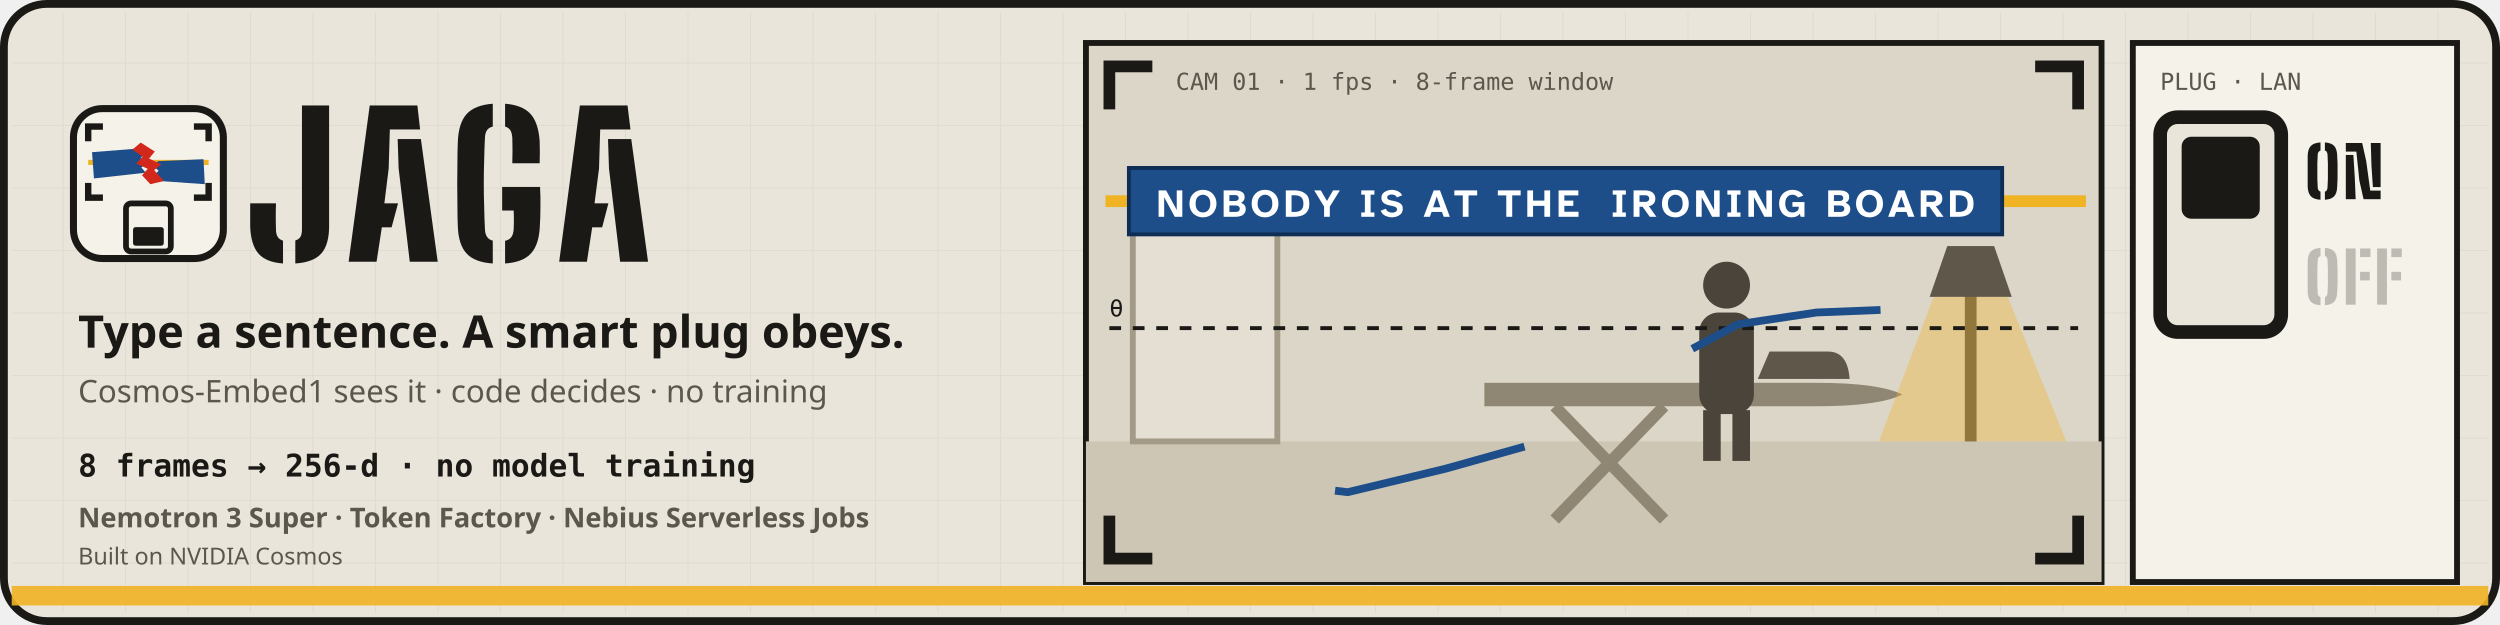
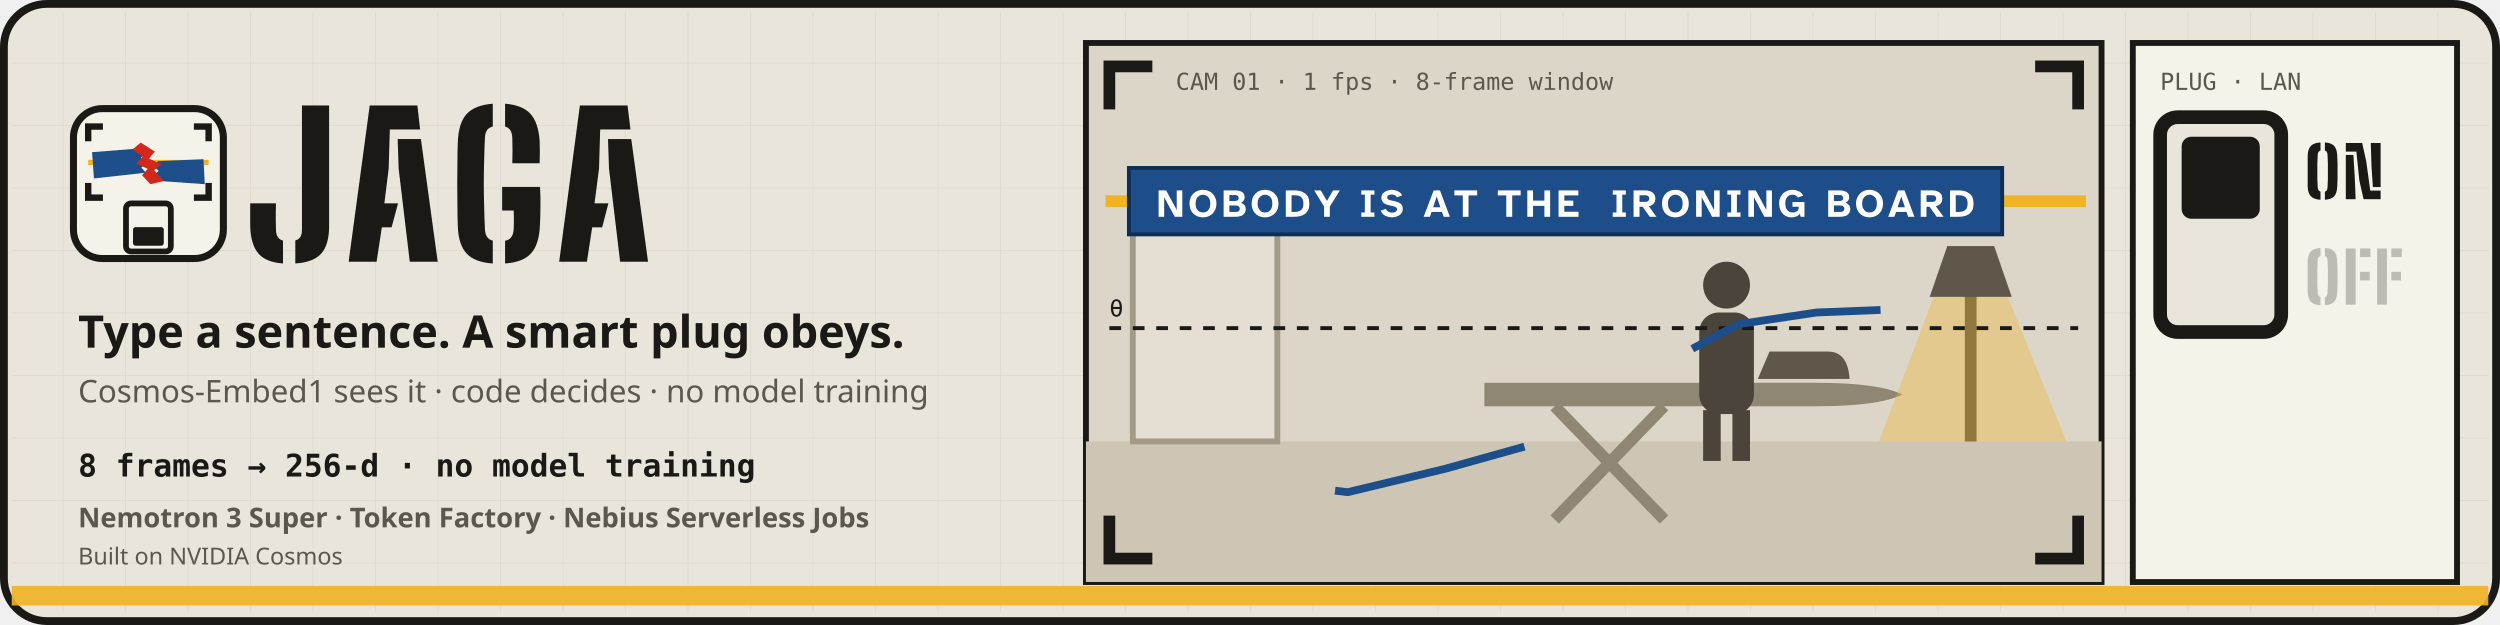
<svg xmlns="http://www.w3.org/2000/svg" viewBox="0 0 1280 320" width="1280" height="320" role="img" aria-label="jaga — A typed sentence stretched across a live camera snaps — and the plug beneath it clicks to OFF.">
  <style>
  @media (prefers-reduced-motion: reduce) { * { animation: none !important; } }
</style>
  <defs>
    <clipPath id="wmclip">
      <path transform="translate(126 134) scale(1.0)" d="M18.9-10.8L18.9 0.9Q10.2 0.3 6.3-4.2Q2.4-8.7 2.1-18.2Q2.1-20.9 2.1-24Q2.1-27.2 2.1-29.9L15.3-29.9Q15.2-27.9 15.2-25.5Q15.2-23.2 15.2-20.8Q15.2-18.4 15.3-16.5Q15.3-14.1 16.2-12.7Q17.1-11.3 18.9-10.8M25.2 0.9L25.2-10.9Q27-11.4 27.8-12.7Q28.6-14.1 28.6-16.5L28.6-80L42.5-80L42.5-18.2Q42.5-8.7 38.5-4.2Q34.5 0.3 25.2 0.9M66.8 0L52.5 0L63.3-80L87.7-80L89.1-67.7L73.6-67.7L73-47.7L70.8-29.9L77.8-29.9L74.5-17.6L69.5-17.6L66.8 0M98.1 0L83.8 0L78.1-47.7L77.6-62.8L89.5-62.8M126.3-10.8L126.3 0.9Q117 0.3 112.9-4.2Q108.7-8.7 108.4-18.2Q108.2-22.8 108.2-28.4Q108.1-34 108.1-39.8Q108.1-45.7 108.2-51.2Q108.2-56.7 108.4-61.1Q108.7-70.9 112.9-75.6Q117.1-80.2 126.3-80.9L126.3-69.2Q124.3-68.7 123.4-67.4Q122.4-66 122.3-63.6Q122-58 121.9-52.1Q121.7-46.1 121.7-40.1Q121.7-34 121.9-28.1Q122-22.1 122.3-16.5Q122.4-14.1 123.4-12.7Q124.3-11.3 126.3-10.8M132.6 0.9L132.6-10.7Q134.8-11.2 135.8-12.6Q136.8-14 137-16.5Q137.1-17.9 137.1-19.6Q137.1-21.4 137.1-23.1Q137.1-24.8 137-26.2L131.1-26.2L131.1-38.3L150.5-38.3Q150.8-33.5 150.7-28.2Q150.7-22.8 150.4-18.2Q150-8.7 145.8-4.2Q141.7 0.3 132.6 0.9M150.3-50.4L136.3-50.4Q136.4-53.7 136.4-57Q136.4-60.2 136.3-63.6Q136.1-66 135.3-67.3Q134.4-68.7 132.6-69.2L132.6-80.9Q141.4-80.2 145.5-75.8Q149.6-71.4 150.3-61.9Q150.4-59.4 150.4-56.1Q150.4-52.9 150.3-50.4M174.5 0L160.3 0L170.9-80L195.3-80L196.8-67.7L181.3-67.7L180.7-47.7L178.4-29.9L185.5-29.9L182.3-17.6L177.2-17.6L174.5 0M205.8 0L191.5 0L185.8-47.7L185.3-62.8L197.2-62.8" />
    </clipPath>
    <clipPath id="vf">
      <rect x="556" y="22" width="520" height="276" />
    </clipPath>
    <pattern id="grid" width="32" height="32" patternUnits="userSpaceOnUse">
      <path d="M32 0H0V32" fill="none" stroke="#1A1916" stroke-opacity="0.05" stroke-width="1" />
    </pattern>
  </defs>
  <rect x="2" y="2" width="1276" height="316" rx="22" fill="#E9E5DA" stroke="#1A1916" stroke-width="4" />
  <rect x="6" y="6" width="1268" height="308" rx="18" fill="url(#grid)" />
  <rect x="6" y="300" width="1268" height="10" fill="#F0B323" opacity="0.9" />
  <g transform="translate(34 52) scale(0.164)">
    <rect x="22" y="22" width="468" height="468" rx="90" fill="#F5F2EA" stroke="#1A1916" stroke-width="22" />
    <g fill="none" stroke="#1A1916" stroke-width="20">
      <path d="M68 124 V78 H114" />
      <path d="M398 78 H444 V124" />
      <path d="M68 254 V300 H114" />
      <path d="M398 300 H444 V254" />
    </g>
    <rect x="68" y="182" width="376" height="16" fill="#F0B323" />
    <path d="M80 158 L232 146 L246 162 L232 176 L250 192 L234 206 L248 222 L86 240 Z" fill="#1D4E89" />
    <path d="M286 186 L272 202 L288 216 L272 232 L290 248 L432 258 L428 180 Z" fill="#1D4E89" />
    <path d="M232 128 L276 156 L258 178 L296 196 L274 214 L304 248 L262 258 L236 230 L254 210 L218 194 L238 172 L206 150 Z" fill="#D2281C" />
    <rect x="186" y="318" width="140" height="150" rx="16" fill="#F5F2EA" stroke="#1A1916" stroke-width="18" />
    <rect x="208" y="392" width="96" height="58" rx="8" fill="#1A1916" />
  </g>
  <path transform="translate(126 134) scale(1.0)" d="M18.9-10.8L18.9 0.9Q10.2 0.3 6.3-4.2Q2.4-8.7 2.1-18.2Q2.1-20.9 2.1-24Q2.1-27.2 2.1-29.9L15.3-29.9Q15.2-27.9 15.2-25.5Q15.2-23.2 15.2-20.8Q15.2-18.4 15.3-16.5Q15.3-14.1 16.2-12.7Q17.1-11.3 18.9-10.8M25.2 0.9L25.2-10.9Q27-11.4 27.8-12.7Q28.6-14.1 28.6-16.5L28.6-80L42.5-80L42.5-18.2Q42.5-8.7 38.5-4.2Q34.5 0.3 25.2 0.9M66.8 0L52.5 0L63.3-80L87.7-80L89.1-67.7L73.6-67.7L73-47.7L70.8-29.9L77.8-29.9L74.5-17.6L69.5-17.6L66.8 0M98.1 0L83.8 0L78.1-47.7L77.6-62.8L89.5-62.8M126.3-10.8L126.3 0.9Q117 0.3 112.9-4.2Q108.7-8.7 108.4-18.2Q108.2-22.8 108.2-28.4Q108.1-34 108.1-39.8Q108.1-45.7 108.2-51.2Q108.2-56.7 108.4-61.1Q108.7-70.9 112.9-75.6Q117.1-80.2 126.3-80.9L126.3-69.2Q124.3-68.7 123.4-67.4Q122.4-66 122.3-63.6Q122-58 121.9-52.1Q121.7-46.1 121.7-40.1Q121.7-34 121.9-28.1Q122-22.1 122.3-16.5Q122.4-14.1 123.4-12.7Q124.3-11.3 126.3-10.8M132.6 0.9L132.6-10.7Q134.8-11.2 135.8-12.6Q136.8-14 137-16.5Q137.1-17.9 137.1-19.6Q137.1-21.4 137.1-23.1Q137.1-24.8 137-26.2L131.1-26.2L131.1-38.3L150.5-38.3Q150.8-33.5 150.7-28.2Q150.7-22.8 150.4-18.2Q150-8.7 145.8-4.2Q141.7 0.3 132.6 0.9M150.3-50.4L136.3-50.4Q136.4-53.7 136.4-57Q136.4-60.2 136.3-63.6Q136.1-66 135.3-67.3Q134.4-68.7 132.6-69.2L132.6-80.9Q141.4-80.2 145.5-75.8Q149.6-71.4 150.3-61.9Q150.4-59.4 150.4-56.1Q150.4-52.9 150.3-50.4M174.5 0L160.3 0L170.9-80L195.3-80L196.8-67.7L181.3-67.7L180.7-47.7L178.4-29.9L185.5-29.9L182.3-17.6L177.2-17.6L174.5 0M205.8 0L191.5 0L185.8-47.7L185.3-62.8L197.2-62.8" fill="#1A1916" />
  <g clip-path="url(#wmclip)">
    <rect x="60" y="40" width="34" height="120" fill="#FFFFFF" opacity="0.12" transform="skewX(-18)">
      <animate attributeName="x" values="60;60;420;420" keyTimes="0;0.62;0.78;1" dur="8s" repeatCount="indefinite" />
    </rect>
  </g>
  <text x="40" y="178" font-family="'Segoe UI', system-ui, -apple-system, sans-serif" font-size="23" font-weight="700" fill="#1A1916">Type a sentence. A smart plug obeys.</text>
-   <text x="40" y="206" font-family="'Segoe UI', system-ui, -apple-system, sans-serif" font-size="16" fill="#5C574C">Cosmos-Embed1 sees it · code decides · no training</text>
+   <text x="40" y="206" font-family="'Segoe UI', system-ui, -apple-system, sans-serif" font-size="16" fill="#5C574C">Cosmos-Embed1 sees it · code decides · no model training</text>
  <text x="40" y="244" font-family="ui-monospace, SFMono-Regular, Menlo, Consolas, monospace" font-size="16" font-weight="600" fill="#1A1916">8 frames → 256-d · no model training<animate attributeName="fill-opacity" values="1;1;0.55;1;1" keyTimes="0;0.40;0.48;0.56;1" dur="8s" repeatCount="indefinite" />
  </text>
  <text x="40" y="270" font-family="'Segoe UI', system-ui, -apple-system, sans-serif" font-size="14" font-weight="600" fill="#5C574C">Nemotron 3 Super · Token Factory · Nebius Serverless Jobs</text>
  <text x="40" y="289" font-family="'Segoe UI', system-ui, -apple-system, sans-serif" font-size="12" fill="#5C574C">Built on NVIDIA Cosmos</text>
  <rect x="556" y="22" width="520" height="276" fill="#DCD6C8" stroke="#1A1916" stroke-width="3" />
  <g clip-path="url(#vf)">
    <rect x="556" y="226" width="520" height="72" fill="#CDC6B5" />
    <rect x="580" y="92" width="74" height="134" fill="#E4DFD2" stroke="#A39B88" stroke-width="3" />
    <path d="M760 196 H930 Q962 196 974 202 Q962 208 930 208 H760 Z" fill="#8F8673" />
    <path d="M796 208 L852 266 M852 208 L796 266" stroke="#8F8673" stroke-width="6" />
    <path d="M900 194 l6 -14 h30 q10 0 11 14 z" fill="#5E574A" />
    <rect x="1006" y="150" width="6" height="76" fill="#5E574A" />
    <path d="M988 152h42l-9-26h-24z" fill="#5E574A" />
    <path d="M990 152 L962 226 H1058 L1028 152 Z" fill="#F0B323" opacity="0.35">
      <animate attributeName="opacity" values="0.35;0.35;0;0;0.35;0.35" keyTimes="0;0.46;0.47;0.95;0.975;1" dur="8s" repeatCount="indefinite" />
    </path>
    <g>
      <animate attributeName="opacity" values="1;1;1;0;0;1;1" keyTimes="0;0.10;0.22;0.26;0.95;0.975;1" dur="8s" repeatCount="indefinite" />
      <g>
        <animateTransform attributeName="transform" type="translate" values="0 0;0 0;150 0;150 0;0 0;0 0" keyTimes="0;0.10;0.26;0.95;0.955;1" dur="8s" repeatCount="indefinite" additive="sum" />
        <circle cx="884" cy="146" r="12" fill="#4A443A" />
        <rect x="870" y="160" width="28" height="52" rx="10" fill="#4A443A" />
        <rect x="872" y="210" width="9" height="26" fill="#4A443A" />
        <rect x="887" y="210" width="9" height="26" fill="#4A443A" />
      </g>
    </g>
    <rect x="536" y="22" width="10" height="276" fill="#FFFFFF" opacity="0.14">
      <animate attributeName="x" values="536;536;1080;1080" keyTimes="0;0.04;0.36;1" dur="8s" repeatCount="indefinite" />
    </rect>
    <line x1="568" y1="168" x2="1064" y2="168" stroke="#1A1916" stroke-width="2" stroke-dasharray="6 6" />
    <text x="568" y="162" font-family="ui-monospace, SFMono-Regular, Menlo, Consolas, monospace" font-size="12" fill="#1A1916">θ</text>
    <polyline points="584,250 640,246 690,252 740,240 790,226 830,204 860,182 890,166 930,160 980,158 1030,159 1060,157" fill="none" stroke="#1D4E89" stroke-width="4" stroke-linejoin="round" pathLength="100" stroke-dasharray="100" stroke-dashoffset="100">
      <animate attributeName="stroke-dashoffset" values="100;100;0;0;100;100" keyTimes="0;0.12;0.42;0.95;0.975;1" dur="8s" repeatCount="indefinite" />
    </polyline>
    <text x="602" y="46" font-family="ui-monospace, SFMono-Regular, Menlo, Consolas, monospace" font-size="12" fill="#5C574C">CAM 01 · 1 fps · 8-frame window</text>
  </g>
  <g fill="none" stroke="#1A1916" stroke-width="6">
    <path d="M568 56V34H590" />
    <path d="M1042 34H1064V56" />
    <path d="M568 264V286H590" />
    <path d="M1042 286H1064V264" />
  </g>
  <rect x="566" y="100" width="502" height="6" fill="#F0B323" />
  <g>
    <animate attributeName="opacity" values="1;1;0;0;1;1" keyTimes="0;0.40;0.41;0.95;0.975;1" dur="8s" repeatCount="indefinite" />
    <rect x="578" y="86" width="447.1" height="34" fill="#1D4E89" stroke="#0F2E55" stroke-width="2" />
    <path transform="translate(592 111) scale(0.92)" d="M4.4 0L1.3 0L1.3-14.7L5.5-14.7L11.4-3.8L11.4-14.7L14.5-14.7L14.5 0L10.3 0L4.4-10.9M26 0.3Q23.8 0.3 22.1-0.7Q20.4-1.6 19.4-3.4Q18.5-5.1 18.5-7.3Q18.5-9.6 19.4-11.3Q20.4-13 22.1-14Q23.8-15 26-15Q28.2-15 29.9-14Q31.6-13 32.5-11.3Q33.5-9.6 33.5-7.3Q33.5-5.1 32.5-3.4Q31.6-1.6 29.9-0.7Q28.2 0.3 26 0.3M26-2.4Q27.1-2.4 28-2.9Q29-3.5 29.5-4.6Q30.1-5.7 30.1-7.3Q30.1-9 29.5-10.1Q29-11.2 28-11.7Q27.1-12.3 26-12.3Q24.9-12.3 23.9-11.7Q23-11.2 22.4-10.1Q21.9-9 21.9-7.3Q21.9-5.7 22.4-4.6Q23-3.5 23.9-2.9Q24.9-2.4 26-2.4M44.1 0L37.5 0L37.5-14.7L43.8-14.7Q45.5-14.7 46.7-14.3Q48-13.8 48.6-13Q49.2-12.1 49.2-10.9Q49.2-9.9 48.7-9.1Q48.2-8.3 47.2-7.8Q48.4-7.3 49.1-6.5Q49.8-5.6 49.8-4.3Q49.8-2.9 49.1-2Q48.5-1 47.2-0.5Q45.9 0 44.1 0M40.7-6.3L40.7-2.7L44.1-2.7Q44.9-2.7 45.5-2.9Q46-3.1 46.2-3.5Q46.5-4 46.5-4.5Q46.5-5.3 45.9-5.8Q45.3-6.3 44.1-6.3L40.7-6.3M40.7-12.1L40.7-8.8L43.9-8.8Q44.9-8.8 45.4-9.3Q45.9-9.7 45.9-10.4Q45.9-11.2 45.4-11.6Q44.9-12.1 43.9-12.1M60.5 0.3Q58.3 0.3 56.6-0.7Q55-1.6 54-3.4Q53.1-5.1 53.1-7.3Q53.1-9.6 54-11.3Q55-13 56.6-14Q58.3-15 60.5-15Q62.8-15 64.4-14Q66.1-13 67.1-11.3Q68-9.6 68-7.3Q68-5.1 67.1-3.4Q66.1-1.6 64.4-0.7Q62.8 0.3 60.5 0.3M60.5-2.4Q61.7-2.4 62.6-2.9Q63.5-3.5 64.1-4.6Q64.6-5.7 64.6-7.3Q64.6-9 64.1-10.1Q63.5-11.2 62.6-11.7Q61.7-12.3 60.5-12.3Q59.4-12.3 58.5-11.7Q57.6-11.2 57-10.1Q56.4-9 56.4-7.3Q56.4-5.7 57-4.6Q57.6-3.5 58.5-2.9Q59.4-2.4 60.5-2.4M76.8 0L72.1 0L72.1-14.7L76.8-14.7Q78.6-14.7 80.2-14.3Q81.7-13.9 82.8-13Q84-12.2 84.6-10.8Q85.2-9.4 85.2-7.3Q85.2-5.3 84.6-3.9Q83.9-2.5 82.8-1.6Q81.7-0.8 80.1-0.4Q78.6 0 76.8 0M75.3-12L75.3-2.7L76.8-2.7Q77.9-2.7 78.8-2.9Q79.7-3.1 80.4-3.6Q81.1-4.1 81.5-5Q81.9-5.9 81.9-7.3Q81.9-8.8 81.5-9.7Q81.1-10.6 80.4-11.1Q79.7-11.6 78.8-11.8Q77.9-12 76.8-12M96.6 0L93.4 0L93.4-5.7L87.9-14.7L91.6-14.7L95-8.8L98.4-14.7L102.2-14.7L96.6-5.7M121.4 0L114.1 0L114.1-2.4L116.1-2.4L116.1-12.3L114.1-12.3L114.1-14.7L121.4-14.7L121.4-12.3L119.3-12.3L119.3-2.4L121.4-2.4M131.1 0.3Q129.6 0.3 128.4-0.2Q127.1-0.6 126.2-1.4Q125.4-2.2 124.9-3.4L127.8-4.5Q128-3.8 128.5-3.3Q129-2.8 129.7-2.6Q130.4-2.3 131.2-2.3Q132-2.3 132.6-2.5Q133.2-2.7 133.6-3.1Q134-3.5 134-4.2Q134-4.9 133.4-5.3Q132.8-5.7 131.4-6L129.6-6.4Q128.2-6.7 127.3-7.2Q126.3-7.7 125.8-8.6Q125.3-9.4 125.3-10.5Q125.3-11.5 125.7-12.4Q126.2-13.2 127-13.8Q127.9-14.3 129-14.7Q130-15 131.3-15Q132.4-15 133.5-14.6Q134.6-14.3 135.5-13.6Q136.4-13 136.8-11.9L133.9-10.8Q133.7-11.3 133.3-11.7Q132.9-12 132.3-12.2Q131.7-12.4 131-12.4Q130.3-12.4 129.7-12.2Q129.1-12 128.8-11.6Q128.5-11.3 128.5-10.8Q128.5-10.1 129-9.8Q129.4-9.4 130.3-9.2L132.3-8.8Q133.7-8.5 134.8-8Q135.9-7.6 136.6-6.7Q137.2-5.9 137.2-4.5Q137.2-3 136.4-1.9Q135.5-0.8 134.1-0.3Q132.8 0.3 131.1 0.3M152.3 0L148.8 0L154.4-14.7L157.9-14.7L163.4 0L160 0L159-2.7L153.2-2.7L152.3 0M156.1-11.3L154.1-5.3L158.1-5.3M173.8 0L170.6 0L170.6-11.9L165.9-11.9L165.9-14.7L178.6-14.7L178.6-11.9L173.8-11.9M198.1 0L194.8 0L194.8-11.9L190.1-11.9L190.1-14.7L202.8-14.7L202.8-11.9L198.1-11.9M209.7 0L206.5 0L206.5-14.7L209.7-14.7L209.7-9L216-9L216-14.7L219.2-14.7L219.2 0L216 0L216-6.1L209.7-6.1M235 0L223.9 0L223.9-14.7L234.9-14.7L234.9-11.9L227.1-11.9L227.1-9L232.1-9L232.1-6.1L227.1-6.1L227.1-2.8L235-2.8" fill="#FFFFFF" />
    <path transform="translate(824.8 111) scale(0.92)" d="M8.3 0L1 0L1-2.4L3.1-2.4L3.1-12.3L1-12.3L1-14.7L8.3-14.7L8.3-12.3L6.3-12.3L6.3-2.4L8.3-2.4M15.9 0L12.6 0L12.6-14.7L19.1-14.7Q20.7-14.7 21.9-14.2Q23.2-13.7 23.9-12.7Q24.7-11.7 24.7-10.1Q24.7-8.3 23.7-7.3Q22.7-6.2 21.1-5.9L25.3 0L21.6 0L17.6-5.6L15.9-5.6L15.9 0M15.9-12L15.9-8.3L19-8.3Q19.7-8.3 20.2-8.5Q20.7-8.7 21-9.1Q21.3-9.5 21.3-10.1Q21.3-10.8 21-11.2Q20.7-11.6 20.2-11.8Q19.7-12 19-12M35.8 0.3Q33.6 0.3 31.9-0.7Q30.2-1.6 29.3-3.4Q28.4-5.1 28.4-7.3Q28.4-9.6 29.3-11.3Q30.2-13 31.9-14Q33.6-15 35.8-15Q38.1-15 39.7-14Q41.4-13 42.4-11.3Q43.3-9.6 43.3-7.3Q43.3-5.1 42.4-3.4Q41.4-1.6 39.7-0.7Q38.1 0.3 35.8 0.3M35.8-2.4Q37-2.4 37.9-2.9Q38.8-3.5 39.4-4.6Q39.9-5.7 39.9-7.3Q39.9-9 39.4-10.1Q38.8-11.2 37.9-11.7Q37-12.3 35.8-12.3Q34.7-12.3 33.8-11.7Q32.9-11.2 32.3-10.1Q31.7-9 31.7-7.3Q31.7-5.7 32.3-4.6Q32.9-3.5 33.8-2.9Q34.7-2.4 35.8-2.4M50.5 0L47.4 0L47.4-14.7L51.5-14.7L57.4-3.8L57.4-14.7L60.5-14.7L60.5 0L56.3 0L50.5-10.9M72.1 0L64.8 0L64.8-2.4L66.9-2.4L66.9-12.3L64.8-12.3L64.8-14.7L72.1-14.7L72.1-12.3L70.1-12.3L70.1-2.4L72.1-2.4M79.6 0L76.5 0L76.5-14.7L80.6-14.7L86.5-3.8L86.5-14.7L89.6-14.7L89.6 0L85.4 0L79.6-10.9M100.5 0.3Q98.4 0.3 96.9-0.7Q95.3-1.6 94.5-3.4Q93.6-5.1 93.6-7.4Q93.6-9.7 94.6-11.4Q95.5-13.1 97.2-14Q98.8-15 101-15Q103-15 104.6-14.2Q106.2-13.4 107-11.8L104.1-10.7Q103.7-11.4 102.9-11.8Q102.2-12.3 101-12.3Q99.9-12.3 99-11.8Q98.1-11.2 97.5-10.1Q97-9 97-7.4Q97-5.8 97.5-4.7Q98-3.6 98.9-3Q99.8-2.4 101-2.4Q101.6-2.4 102.2-2.5Q102.8-2.7 103.3-3Q103.8-3.3 104.2-3.8Q104.5-4.3 104.5-5.1L104.5-5.6L101-5.6L101-8.2L107.7-8.2L107.7 0L105.6 0L105.1-1.7Q104.4-0.7 103.2-0.2Q102.1 0.3 100.5 0.3M127.5 0L120.9 0L120.9-14.7L127.2-14.7Q128.9-14.7 130.1-14.3Q131.3-13.8 132-13Q132.6-12.1 132.6-10.9Q132.6-9.9 132.1-9.1Q131.6-8.3 130.6-7.8Q131.8-7.3 132.5-6.5Q133.2-5.6 133.2-4.3Q133.2-2.9 132.5-2Q131.9-1 130.6-0.5Q129.3 0 127.5 0M124.1-6.3L124.1-2.7L127.5-2.7Q128.3-2.7 128.8-2.9Q129.4-3.1 129.6-3.5Q129.9-4 129.9-4.5Q129.9-5.3 129.3-5.8Q128.7-6.3 127.5-6.3L124.1-6.3M124.1-12.1L124.1-8.8L127.3-8.8Q128.3-8.8 128.8-9.3Q129.3-9.7 129.3-10.4Q129.3-11.2 128.8-11.6Q128.3-12.1 127.3-12.1M143.9 0.3Q141.7 0.3 140-0.7Q138.3-1.6 137.4-3.4Q136.4-5.1 136.4-7.3Q136.4-9.6 137.4-11.3Q138.3-13 140-14Q141.7-15 143.9-15Q146.1-15 147.8-14Q149.5-13 150.5-11.3Q151.4-9.6 151.4-7.3Q151.4-5.1 150.5-3.4Q149.5-1.6 147.8-0.7Q146.1 0.3 143.9 0.3M143.9-2.4Q145-2.4 146-2.9Q146.9-3.5 147.5-4.6Q148-5.7 148-7.3Q148-9 147.5-10.1Q146.9-11.2 146-11.7Q145-12.3 143.9-12.3Q142.8-12.3 141.9-11.7Q141-11.2 140.4-10.1Q139.8-9 139.8-7.3Q139.8-5.7 140.4-4.6Q141-3.5 141.9-2.9Q142.8-2.4 143.9-2.4M157.7 0L154.3 0L159.8-14.7L163.4-14.7L168.9 0L165.4 0L164.5-2.7L158.7-2.7L157.7 0M161.6-11.3L159.5-5.3L163.6-5.3M175.6 0L172.4 0L172.4-14.7L178.8-14.7Q180.4-14.7 181.7-14.2Q182.9-13.7 183.7-12.7Q184.4-11.7 184.4-10.1Q184.4-8.3 183.4-7.3Q182.4-6.2 180.8-5.9L185.1 0L181.3 0L177.3-5.6L175.6-5.6L175.6 0M175.6-12L175.6-8.3L178.7-8.3Q179.4-8.3 179.9-8.5Q180.4-8.7 180.7-9.1Q181-9.5 181-10.1Q181-10.8 180.7-11.2Q180.4-11.6 179.9-11.8Q179.4-12 178.7-12M193.4 0L188.7 0L188.7-14.7L193.4-14.7Q195.2-14.7 196.8-14.3Q198.3-13.9 199.4-13Q200.6-12.2 201.2-10.8Q201.8-9.4 201.8-7.3Q201.8-5.3 201.2-3.9Q200.5-2.5 199.4-1.6Q198.3-0.8 196.8-0.4Q195.2 0 193.4 0M191.9-12L191.9-2.7L193.4-2.7Q194.5-2.7 195.4-2.9Q196.3-3.1 197-3.6Q197.7-4.1 198.1-5Q198.5-5.9 198.5-7.3Q198.5-8.8 198.1-9.7Q197.7-10.6 197-11.1Q196.3-11.6 195.4-11.8Q194.5-12 193.4-12" fill="#FFFFFF" />
  </g>
  <g fill="#1D4E89">
    <rect x="600" y="130" width="20" height="9" opacity="0" data-story="beat-2">
      <animate attributeName="opacity" values="0;0;1;1;0;0" keyTimes="0;0.26;0.27;0.95;0.975;1" dur="8s" repeatCount="indefinite" />
    </rect>
    <rect x="626" y="130" width="20" height="9" opacity="0" data-story="beat-2">
      <animate attributeName="opacity" values="0;0;1;1;0;0" keyTimes="0;0.29;0.30;0.95;0.975;1" dur="8s" repeatCount="indefinite" />
    </rect>
    <rect x="652" y="130" width="20" height="9" opacity="0" data-story="beat-2">
      <animate attributeName="opacity" values="0;0;1;1;0;0" keyTimes="0;0.32;0.33;0.95;0.975;1" dur="8s" repeatCount="indefinite" />
    </rect>
    <rect x="678" y="130" width="20" height="9" opacity="0" data-story="beat-2">
      <animate attributeName="opacity" values="0;0;1;1;0;0" keyTimes="0;0.35;0.36;0.95;0.975;1" dur="8s" repeatCount="indefinite" />
    </rect>
    <rect x="704" y="130" width="20" height="9" opacity="0" data-story="beat-2">
      <animate attributeName="opacity" values="0;0;1;1;0;0" keyTimes="0;0.38;0.39;0.95;0.975;1" dur="8s" repeatCount="indefinite" />
    </rect>
  </g>
  <g opacity="0" data-story="beat-3">
    <animate attributeName="opacity" values="0;0;1;1;0;0" keyTimes="0;0.40;0.41;0.95;0.975;1" dur="8s" repeatCount="indefinite" />
    <g>
      <animateTransform attributeName="transform" type="translate" values="0 0;0 0;-10 0;-7 0;-7 0;0 0" keyTimes="0;0.40;0.44;0.49;0.95;1" dur="8s" repeatCount="indefinite" additive="sum" />
      <animateTransform attributeName="transform" type="rotate" values="0 578 103;0 578 103;-5 578 103;-3 578 103;-3 578 103;0 578 103" keyTimes="0;0.40;0.44;0.49;0.95;1" dur="8s" repeatCount="indefinite" additive="sum" />
      <path d="M578 86 H812.8 l8 6 -6 6 8 6 -6 6 6 10 H578 Z" fill="#1D4E89" stroke="#0F2E55" stroke-width="2" />
      <path transform="translate(592 111) scale(0.92)" d="M4.4 0L1.3 0L1.3-14.7L5.5-14.7L11.4-3.8L11.4-14.7L14.5-14.7L14.5 0L10.3 0L4.4-10.9M26 0.3Q23.8 0.3 22.1-0.7Q20.4-1.6 19.4-3.4Q18.5-5.1 18.5-7.3Q18.5-9.6 19.4-11.3Q20.4-13 22.1-14Q23.8-15 26-15Q28.2-15 29.9-14Q31.6-13 32.5-11.3Q33.5-9.6 33.5-7.3Q33.5-5.1 32.5-3.4Q31.6-1.6 29.9-0.7Q28.2 0.3 26 0.3M26-2.4Q27.1-2.4 28-2.9Q29-3.5 29.5-4.6Q30.1-5.7 30.1-7.3Q30.1-9 29.5-10.1Q29-11.2 28-11.7Q27.1-12.3 26-12.3Q24.9-12.3 23.9-11.7Q23-11.2 22.4-10.1Q21.9-9 21.9-7.3Q21.9-5.7 22.4-4.6Q23-3.5 23.9-2.9Q24.9-2.4 26-2.4M44.1 0L37.5 0L37.5-14.7L43.8-14.7Q45.5-14.7 46.7-14.3Q48-13.8 48.6-13Q49.2-12.1 49.2-10.9Q49.2-9.9 48.7-9.1Q48.2-8.3 47.2-7.8Q48.4-7.3 49.1-6.5Q49.8-5.6 49.8-4.3Q49.8-2.9 49.1-2Q48.5-1 47.2-0.5Q45.9 0 44.1 0M40.7-6.3L40.7-2.7L44.1-2.7Q44.9-2.7 45.5-2.9Q46-3.1 46.2-3.5Q46.5-4 46.5-4.5Q46.5-5.3 45.9-5.8Q45.3-6.3 44.1-6.3L40.7-6.3M40.7-12.1L40.7-8.8L43.9-8.8Q44.9-8.8 45.4-9.3Q45.9-9.7 45.9-10.4Q45.9-11.2 45.4-11.6Q44.9-12.1 43.9-12.1M60.5 0.3Q58.3 0.3 56.6-0.7Q55-1.6 54-3.4Q53.1-5.1 53.1-7.3Q53.1-9.6 54-11.3Q55-13 56.6-14Q58.3-15 60.5-15Q62.8-15 64.4-14Q66.1-13 67.1-11.3Q68-9.6 68-7.3Q68-5.1 67.1-3.4Q66.1-1.6 64.4-0.7Q62.8 0.3 60.5 0.3M60.5-2.4Q61.7-2.4 62.6-2.9Q63.5-3.5 64.1-4.6Q64.6-5.7 64.6-7.3Q64.6-9 64.1-10.1Q63.5-11.2 62.6-11.7Q61.7-12.3 60.5-12.3Q59.4-12.3 58.5-11.7Q57.6-11.2 57-10.1Q56.4-9 56.4-7.3Q56.4-5.7 57-4.6Q57.6-3.5 58.5-2.9Q59.4-2.4 60.5-2.4M76.8 0L72.1 0L72.1-14.7L76.8-14.7Q78.6-14.7 80.2-14.3Q81.7-13.9 82.8-13Q84-12.2 84.6-10.8Q85.2-9.4 85.2-7.3Q85.2-5.3 84.6-3.9Q83.9-2.5 82.8-1.6Q81.7-0.8 80.1-0.4Q78.6 0 76.8 0M75.3-12L75.3-2.7L76.8-2.7Q77.9-2.7 78.8-2.9Q79.7-3.1 80.4-3.6Q81.1-4.1 81.5-5Q81.9-5.9 81.9-7.3Q81.9-8.8 81.5-9.7Q81.1-10.6 80.4-11.1Q79.7-11.6 78.8-11.8Q77.9-12 76.8-12M96.6 0L93.4 0L93.4-5.7L87.9-14.7L91.6-14.7L95-8.8L98.4-14.7L102.2-14.7L96.6-5.7M121.4 0L114.1 0L114.1-2.4L116.1-2.4L116.1-12.3L114.1-12.3L114.1-14.7L121.4-14.7L121.4-12.3L119.3-12.3L119.3-2.4L121.4-2.4M131.1 0.3Q129.6 0.3 128.4-0.2Q127.1-0.6 126.2-1.4Q125.4-2.2 124.9-3.4L127.8-4.5Q128-3.8 128.5-3.3Q129-2.8 129.7-2.6Q130.4-2.3 131.2-2.3Q132-2.3 132.6-2.5Q133.2-2.7 133.6-3.1Q134-3.5 134-4.2Q134-4.9 133.4-5.3Q132.8-5.7 131.4-6L129.6-6.4Q128.2-6.7 127.3-7.2Q126.3-7.7 125.8-8.6Q125.3-9.4 125.3-10.5Q125.3-11.5 125.7-12.4Q126.2-13.2 127-13.8Q127.9-14.3 129-14.7Q130-15 131.3-15Q132.4-15 133.5-14.6Q134.6-14.3 135.5-13.6Q136.4-13 136.8-11.9L133.9-10.8Q133.7-11.3 133.3-11.7Q132.9-12 132.3-12.2Q131.7-12.4 131-12.4Q130.3-12.4 129.7-12.2Q129.1-12 128.8-11.6Q128.5-11.3 128.5-10.8Q128.5-10.1 129-9.8Q129.4-9.4 130.3-9.2L132.3-8.8Q133.7-8.5 134.8-8Q135.9-7.6 136.6-6.7Q137.2-5.9 137.2-4.5Q137.2-3 136.4-1.9Q135.5-0.8 134.1-0.3Q132.8 0.3 131.1 0.3M152.3 0L148.8 0L154.4-14.7L157.9-14.7L163.4 0L160 0L159-2.7L153.2-2.7L152.3 0M156.1-11.3L154.1-5.3L158.1-5.3M173.8 0L170.6 0L170.6-11.9L165.9-11.9L165.9-14.7L178.6-14.7L178.6-11.9L173.8-11.9M198.1 0L194.8 0L194.8-11.9L190.1-11.9L190.1-14.7L202.8-14.7L202.8-11.9L198.1-11.9M209.7 0L206.5 0L206.5-14.7L209.7-14.7L209.7-9L216-9L216-14.7L219.2-14.7L219.2 0L216 0L216-6.1L209.7-6.1M235 0L223.9 0L223.9-14.7L234.9-14.7L234.9-11.9L227.1-11.9L227.1-9L232.1-9L232.1-6.1L227.1-6.1L227.1-2.8L235-2.8" fill="#FFFFFF" />
    </g>
    <g>
      <animateTransform attributeName="transform" type="translate" values="0 0;0 0;30 0;24 0;24 0;0 0" keyTimes="0;0.40;0.44;0.49;0.95;1" dur="8s" repeatCount="indefinite" additive="sum" />
      <animateTransform attributeName="transform" type="rotate" values="0 1025.1 103;0 1025.1 103;7 1025.1 103;4 1025.1 103;4 1025.1 103;0 1025.1 103" keyTimes="0;0.40;0.44;0.49;0.95;1" dur="8s" repeatCount="indefinite" additive="sum" />
      <path d="M820.8 86 H1025.1 V120 H820.8 l-6 -10 6 -6 -8 -6 6 -6 Z" fill="#1D4E89" stroke="#0F2E55" stroke-width="2" />
      <path transform="translate(824.8 111) scale(0.92)" d="M8.3 0L1 0L1-2.4L3.1-2.4L3.1-12.3L1-12.3L1-14.7L8.3-14.7L8.3-12.3L6.3-12.3L6.3-2.4L8.3-2.4M15.9 0L12.6 0L12.6-14.7L19.1-14.7Q20.7-14.7 21.9-14.2Q23.2-13.7 23.9-12.7Q24.7-11.7 24.7-10.1Q24.7-8.3 23.7-7.3Q22.7-6.2 21.1-5.9L25.3 0L21.6 0L17.6-5.6L15.9-5.6L15.9 0M15.9-12L15.9-8.3L19-8.3Q19.7-8.3 20.2-8.5Q20.7-8.7 21-9.1Q21.3-9.5 21.3-10.1Q21.3-10.8 21-11.2Q20.7-11.6 20.2-11.8Q19.7-12 19-12M35.8 0.3Q33.6 0.3 31.9-0.7Q30.2-1.6 29.3-3.4Q28.4-5.1 28.4-7.3Q28.4-9.6 29.3-11.3Q30.2-13 31.9-14Q33.6-15 35.8-15Q38.1-15 39.7-14Q41.4-13 42.4-11.3Q43.3-9.6 43.3-7.3Q43.3-5.1 42.4-3.4Q41.4-1.6 39.7-0.7Q38.1 0.3 35.8 0.3M35.8-2.4Q37-2.4 37.9-2.9Q38.8-3.5 39.4-4.6Q39.9-5.7 39.9-7.3Q39.9-9 39.4-10.1Q38.8-11.2 37.9-11.7Q37-12.3 35.8-12.3Q34.7-12.3 33.8-11.7Q32.9-11.2 32.3-10.1Q31.7-9 31.7-7.3Q31.7-5.7 32.3-4.6Q32.9-3.5 33.8-2.9Q34.7-2.4 35.8-2.4M50.5 0L47.4 0L47.4-14.7L51.5-14.7L57.4-3.8L57.4-14.7L60.5-14.7L60.5 0L56.3 0L50.5-10.9M72.1 0L64.8 0L64.8-2.4L66.9-2.4L66.9-12.3L64.8-12.3L64.8-14.7L72.1-14.7L72.1-12.3L70.1-12.3L70.1-2.4L72.1-2.4M79.6 0L76.5 0L76.5-14.7L80.6-14.7L86.5-3.8L86.5-14.7L89.6-14.7L89.6 0L85.4 0L79.6-10.9M100.5 0.3Q98.4 0.3 96.9-0.7Q95.3-1.6 94.5-3.4Q93.6-5.1 93.6-7.4Q93.6-9.7 94.6-11.4Q95.5-13.1 97.2-14Q98.8-15 101-15Q103-15 104.6-14.2Q106.2-13.4 107-11.8L104.1-10.7Q103.7-11.4 102.9-11.8Q102.2-12.3 101-12.3Q99.9-12.3 99-11.8Q98.1-11.2 97.5-10.1Q97-9 97-7.4Q97-5.8 97.5-4.7Q98-3.6 98.9-3Q99.8-2.4 101-2.4Q101.6-2.4 102.2-2.5Q102.8-2.7 103.3-3Q103.8-3.3 104.2-3.8Q104.5-4.3 104.5-5.1L104.5-5.6L101-5.6L101-8.2L107.7-8.2L107.7 0L105.6 0L105.1-1.7Q104.4-0.7 103.2-0.2Q102.1 0.3 100.5 0.3M127.5 0L120.9 0L120.9-14.7L127.2-14.7Q128.9-14.7 130.1-14.3Q131.3-13.8 132-13Q132.6-12.1 132.6-10.9Q132.6-9.9 132.1-9.1Q131.6-8.3 130.6-7.8Q131.8-7.3 132.5-6.5Q133.2-5.6 133.2-4.3Q133.2-2.9 132.5-2Q131.9-1 130.6-0.5Q129.3 0 127.5 0M124.1-6.3L124.1-2.7L127.5-2.7Q128.3-2.7 128.8-2.9Q129.4-3.1 129.6-3.5Q129.9-4 129.9-4.5Q129.9-5.3 129.3-5.8Q128.7-6.3 127.5-6.3L124.1-6.3M124.1-12.1L124.1-8.8L127.3-8.8Q128.3-8.8 128.8-9.3Q129.3-9.7 129.3-10.4Q129.3-11.2 128.8-11.6Q128.3-12.1 127.3-12.1M143.9 0.3Q141.7 0.3 140-0.7Q138.3-1.6 137.4-3.4Q136.4-5.1 136.4-7.3Q136.4-9.6 137.4-11.3Q138.3-13 140-14Q141.7-15 143.9-15Q146.1-15 147.8-14Q149.5-13 150.5-11.3Q151.4-9.6 151.4-7.3Q151.4-5.1 150.5-3.4Q149.5-1.6 147.8-0.7Q146.1 0.3 143.9 0.3M143.9-2.4Q145-2.4 146-2.9Q146.9-3.5 147.5-4.6Q148-5.7 148-7.3Q148-9 147.5-10.1Q146.9-11.2 146-11.7Q145-12.3 143.9-12.3Q142.8-12.3 141.9-11.7Q141-11.2 140.4-10.1Q139.8-9 139.8-7.3Q139.8-5.7 140.4-4.6Q141-3.5 141.9-2.9Q142.8-2.4 143.9-2.4M157.7 0L154.3 0L159.8-14.7L163.4-14.7L168.9 0L165.4 0L164.5-2.7L158.7-2.7L157.7 0M161.6-11.3L159.5-5.3L163.6-5.3M175.6 0L172.4 0L172.4-14.7L178.8-14.7Q180.4-14.7 181.7-14.2Q182.9-13.7 183.7-12.7Q184.4-11.7 184.4-10.1Q184.4-8.3 183.4-7.3Q182.4-6.2 180.8-5.9L185.1 0L181.3 0L177.3-5.6L175.6-5.6L175.6 0M175.6-12L175.6-8.3L178.7-8.3Q179.4-8.3 179.9-8.5Q180.4-8.7 180.7-9.1Q181-9.5 181-10.1Q181-10.8 180.7-11.2Q180.4-11.6 179.9-11.8Q179.4-12 178.7-12M193.4 0L188.7 0L188.7-14.7L193.4-14.7Q195.2-14.7 196.8-14.3Q198.3-13.9 199.4-13Q200.6-12.2 201.2-10.8Q201.8-9.4 201.8-7.3Q201.8-5.3 201.2-3.9Q200.5-2.5 199.4-1.6Q198.3-0.8 196.8-0.4Q195.2 0 193.4 0M191.9-12L191.9-2.7L193.4-2.7Q194.5-2.7 195.4-2.9Q196.3-3.1 197-3.6Q197.7-4.1 198.1-5Q198.5-5.9 198.5-7.3Q198.5-8.8 198.1-9.7Q197.7-10.6 197-11.1Q196.3-11.6 195.4-11.8Q194.5-12 193.4-12" fill="#FFFFFF" />
    </g>
    <path transform="translate(828.8 103)" d="M-6 -30 L12 -18 L4 -6 L18 6 L6 16 L16 32 L-2 34 L-10 20 L-2 8 L-14 -2 L-4 -14 L-16 -24 Z" fill="#D2281C" />
  </g>
  <rect x="1092" y="22" width="166" height="276" fill="#F5F2EA" stroke="#1A1916" stroke-width="3" />
  <text x="1106" y="46" font-family="ui-monospace, SFMono-Regular, Menlo, Consolas, monospace" font-size="12" fill="#5C574C">PLUG · LAN</text>
  <rect x="1106" y="60" width="62" height="110" rx="9" fill="#E9E5DA" stroke="#1A1916" stroke-width="7" />
  <rect x="1117" y="70" width="40" height="42" rx="5" fill="#1A1916">
    <animate attributeName="opacity" values="1;1;0;0;1;1" keyTimes="0;0.46;0.47;0.95;0.975;1" dur="8s" repeatCount="indefinite" />
  </rect>
  <rect x="1117" y="118" width="40" height="42" rx="5" fill="#1A1916" opacity="0" data-story="beat-3">
    <animate attributeName="opacity" values="0;0;1;1;0;0" keyTimes="0;0.46;0.47;0.95;0.975;1" dur="8s" repeatCount="indefinite" />
  </rect>
  <g transform="translate(1180 102) scale(0.9)">
    <path d="M9-4.3L9 0.3Q5.2 0.1 3.5-1.7Q1.8-3.5 1.7-7.3Q1.7-9.7 1.7-11.8Q1.7-13.9 1.7-16Q1.7-18.1 1.7-20.2Q1.7-22.4 1.7-24.7Q1.8-28.6 3.5-30.3Q5.2-32.1 9-32.3L9-27.7Q8.2-27.4 7.8-26.8Q7.4-26.2 7.4-25.1Q7.3-22.8 7.2-20.5Q7.2-18.3 7.2-16Q7.2-13.8 7.2-11.6Q7.3-9.3 7.4-7Q7.4-5.8 7.8-5.2Q8.2-4.6 9-4.3M11.5 0.3L11.5-4.3Q12.3-4.5 12.6-5.2Q13-5.8 13-7Q13.1-9.3 13.2-11.5Q13.2-13.8 13.2-16Q13.2-18.2 13.2-20.5Q13.1-22.8 13-25.1Q13-26.2 12.6-26.8Q12.3-27.5 11.5-27.7L11.5-32.3Q15.1-32.1 16.8-30.3Q18.4-28.5 18.5-24.7Q18.6-22.4 18.7-20.2Q18.7-18.1 18.7-16Q18.7-13.9 18.7-11.8Q18.6-9.6 18.5-7.3Q18.4-3.5 16.8-1.7Q15.1 0.1 11.5 0.3M43.2 0L33.5 0L31.1-10.6L29.4-27.1L23.4-27.1L23.4-32L32.7-32L35-21.7L37.3-4.9L43.2-4.9L43.2 0M29 0L23.4 0L23.4-25.2L27.7-25.2L28.5-12.2L29 0M43.2-6.9L38.8-6.9L38-18.8L37.6-32L43.2-32" fill="#1A1916">
      <animate attributeName="fill-opacity" values="1;1;0.25;0.25;1;1" keyTimes="0;0.46;0.47;0.95;0.975;1" dur="8s" repeatCount="indefinite" />
    </path>
  </g>
  <g transform="translate(1180 156) scale(0.9)">
    <path d="M9-4.3L9 0.3Q5.2 0.1 3.5-1.7Q1.8-3.5 1.7-7.3Q1.7-9.7 1.7-11.8Q1.7-13.9 1.7-16Q1.7-18.1 1.7-20.2Q1.7-22.4 1.7-24.7Q1.8-28.6 3.5-30.3Q5.2-32.1 9-32.3L9-27.7Q8.2-27.4 7.8-26.8Q7.4-26.2 7.4-25.1Q7.3-22.8 7.2-20.5Q7.2-18.3 7.2-16Q7.2-13.8 7.2-11.6Q7.3-9.3 7.4-7Q7.4-5.8 7.8-5.2Q8.2-4.6 9-4.3M11.5 0.3L11.5-4.3Q12.3-4.5 12.6-5.2Q13-5.8 13-7Q13.1-9.3 13.2-11.5Q13.2-13.8 13.2-16Q13.2-18.2 13.2-20.5Q13.1-22.8 13-25.1Q13-26.2 12.6-26.8Q12.3-27.5 11.5-27.7L11.5-32.3Q15.1-32.1 16.8-30.3Q18.4-28.5 18.5-24.7Q18.6-22.4 18.7-20.2Q18.7-18.1 18.7-16Q18.7-13.9 18.7-11.8Q18.6-9.6 18.5-7.3Q18.4-3.5 16.8-1.7Q15.1 0.1 11.5 0.3M29 0L23.4 0L23.4-32L29-32L29 0M37-13.8L31.5-13.8L31.5-18.7L37-18.7L37-13.8M37.4-27.1L31.5-27.1L31.5-32L37.4-32M46.8 0L41.2 0L41.2-32L46.8-32L46.8 0M54.8-13.8L49.3-13.8L49.3-18.7L54.8-18.7L54.8-13.8M55.2-27.1L49.3-27.1L49.3-32L55.2-32" fill="#1A1916" fill-opacity="0.25">
      <animate attributeName="fill-opacity" values="0.25;0.25;1;1;0.25;0.25" keyTimes="0;0.46;0.47;0.95;0.975;1" dur="8s" repeatCount="indefinite" />
    </path>
  </g>
  <g opacity="0" data-story="beat-4">
    <animate attributeName="opacity" values="0;0;1;1;0;0" keyTimes="0;0.48;0.50;0.95;0.975;1" dur="8s" repeatCount="indefinite" />
    <rect x="1106" y="196" width="138" height="46" fill="#D2281C" />
    <path transform="translate(1112 234) scale(0.98)" d="M11.2 0L5.6 0L5.6-25.3L11.2-25.3L11.2 0M16.6-27.1L0.2-27.1L0.2-32L16.6-32M36.9 0L31.1 0L28.1-11L27.9-11L27.9-15.9L28.1-15.9Q29.4-15.9 30-16.5Q30.6-17.1 30.7-18.1Q30.8-19.2 30.8-20.4Q30.8-21.5 30.8-22.6Q30.8-23.8 30.7-24.9Q30.6-26 30-26.5Q29.4-27.1 28.1-27.1L27.9-27.1L27.9-32L28.1-32Q32.3-32 34.2-30.3Q36.1-28.6 36.3-24.6Q36.3-23.4 36.3-22.4Q36.3-21.5 36.3-20.5Q36.3-19.6 36.3-18.4Q36.1-13.6 33.2-12.1L36.9 0M25.4 0L19.9 0L19.9-32L25.4-32M46.6 0L41.1 0L41.1-32L46.6-32M57.3 0L51.7 0L51.7-32L57.3-32L57.3 0M59.9-10.5L59.8-10.5L59.8-15.4L59.9-15.4Q61.2-15.4 61.9-16Q62.5-16.6 62.6-17.6Q62.6-18.7 62.6-20Q62.7-21.2 62.6-22.5Q62.6-23.8 62.6-24.9Q62.5-26 61.9-26.5Q61.2-27.1 59.9-27.1L59.8-27.1L59.8-32L59.9-32Q64.2-32 66.1-30.3Q68-28.6 68.1-24.6Q68.2-22.8 68.2-21.2Q68.2-19.7 68.1-17.9Q68-14 66.1-12.2Q64.2-10.5 59.9-10.5M77.9 0L72.3 0L72.3-32L77.9-32L77.9 0M80.6-10.5L80.4-10.5L80.4-15.4L80.6-15.4Q81.9-15.4 82.5-16Q83.1-16.6 83.2-17.6Q83.2-18.7 83.3-20Q83.3-21.2 83.3-22.5Q83.2-23.8 83.2-24.9Q83.1-26 82.5-26.5Q81.9-27.1 80.6-27.1L80.4-27.1L80.4-32L80.6-32Q84.8-32 86.7-30.3Q88.6-28.6 88.7-24.6Q88.8-22.8 88.8-21.2Q88.8-19.7 88.7-17.9Q88.6-14 86.7-12.2Q84.8-10.5 80.6-10.5M98.5 0L93 0L93-32L98.5-32L98.5 0M106.9 0L101.1 0L101.1-4.9L106.9-4.9L106.9 0M106.5-13.8L101.1-13.8L101.1-18.7L106.5-18.7L106.5-13.8M106.9-27.1L101.1-27.1L101.1-32L106.9-32M116.6 0L111.1 0L111.1-32L116.6-32L116.6 0M119.4 0L119.2 0L119.2-4.9L119.4-4.9Q120.6-4.9 121.3-5.5Q121.9-6.1 122-7.2Q122-9.4 122.1-11.6Q122.1-13.8 122.1-16Q122.1-18.2 122.1-20.4Q122-22.6 122-24.9Q121.9-26 121.3-26.5Q120.6-27.1 119.3-27.1L119.2-27.1L119.2-32L119.3-32Q123.6-32 125.5-30.2Q127.5-28.4 127.5-24.2Q127.6-21.3 127.6-18.7Q127.6-16 127.6-13.4Q127.6-10.7 127.5-7.8Q127.5-3.6 125.6-1.8Q123.6 0 119.4 0" fill="#FFFFFF" />
    <text x="1106" y="268" font-family="ui-monospace, SFMono-Regular, Menlo, Consolas, monospace" font-size="12" fill="#5C574C">turn_off() → ack</text>
  </g>
</svg>
